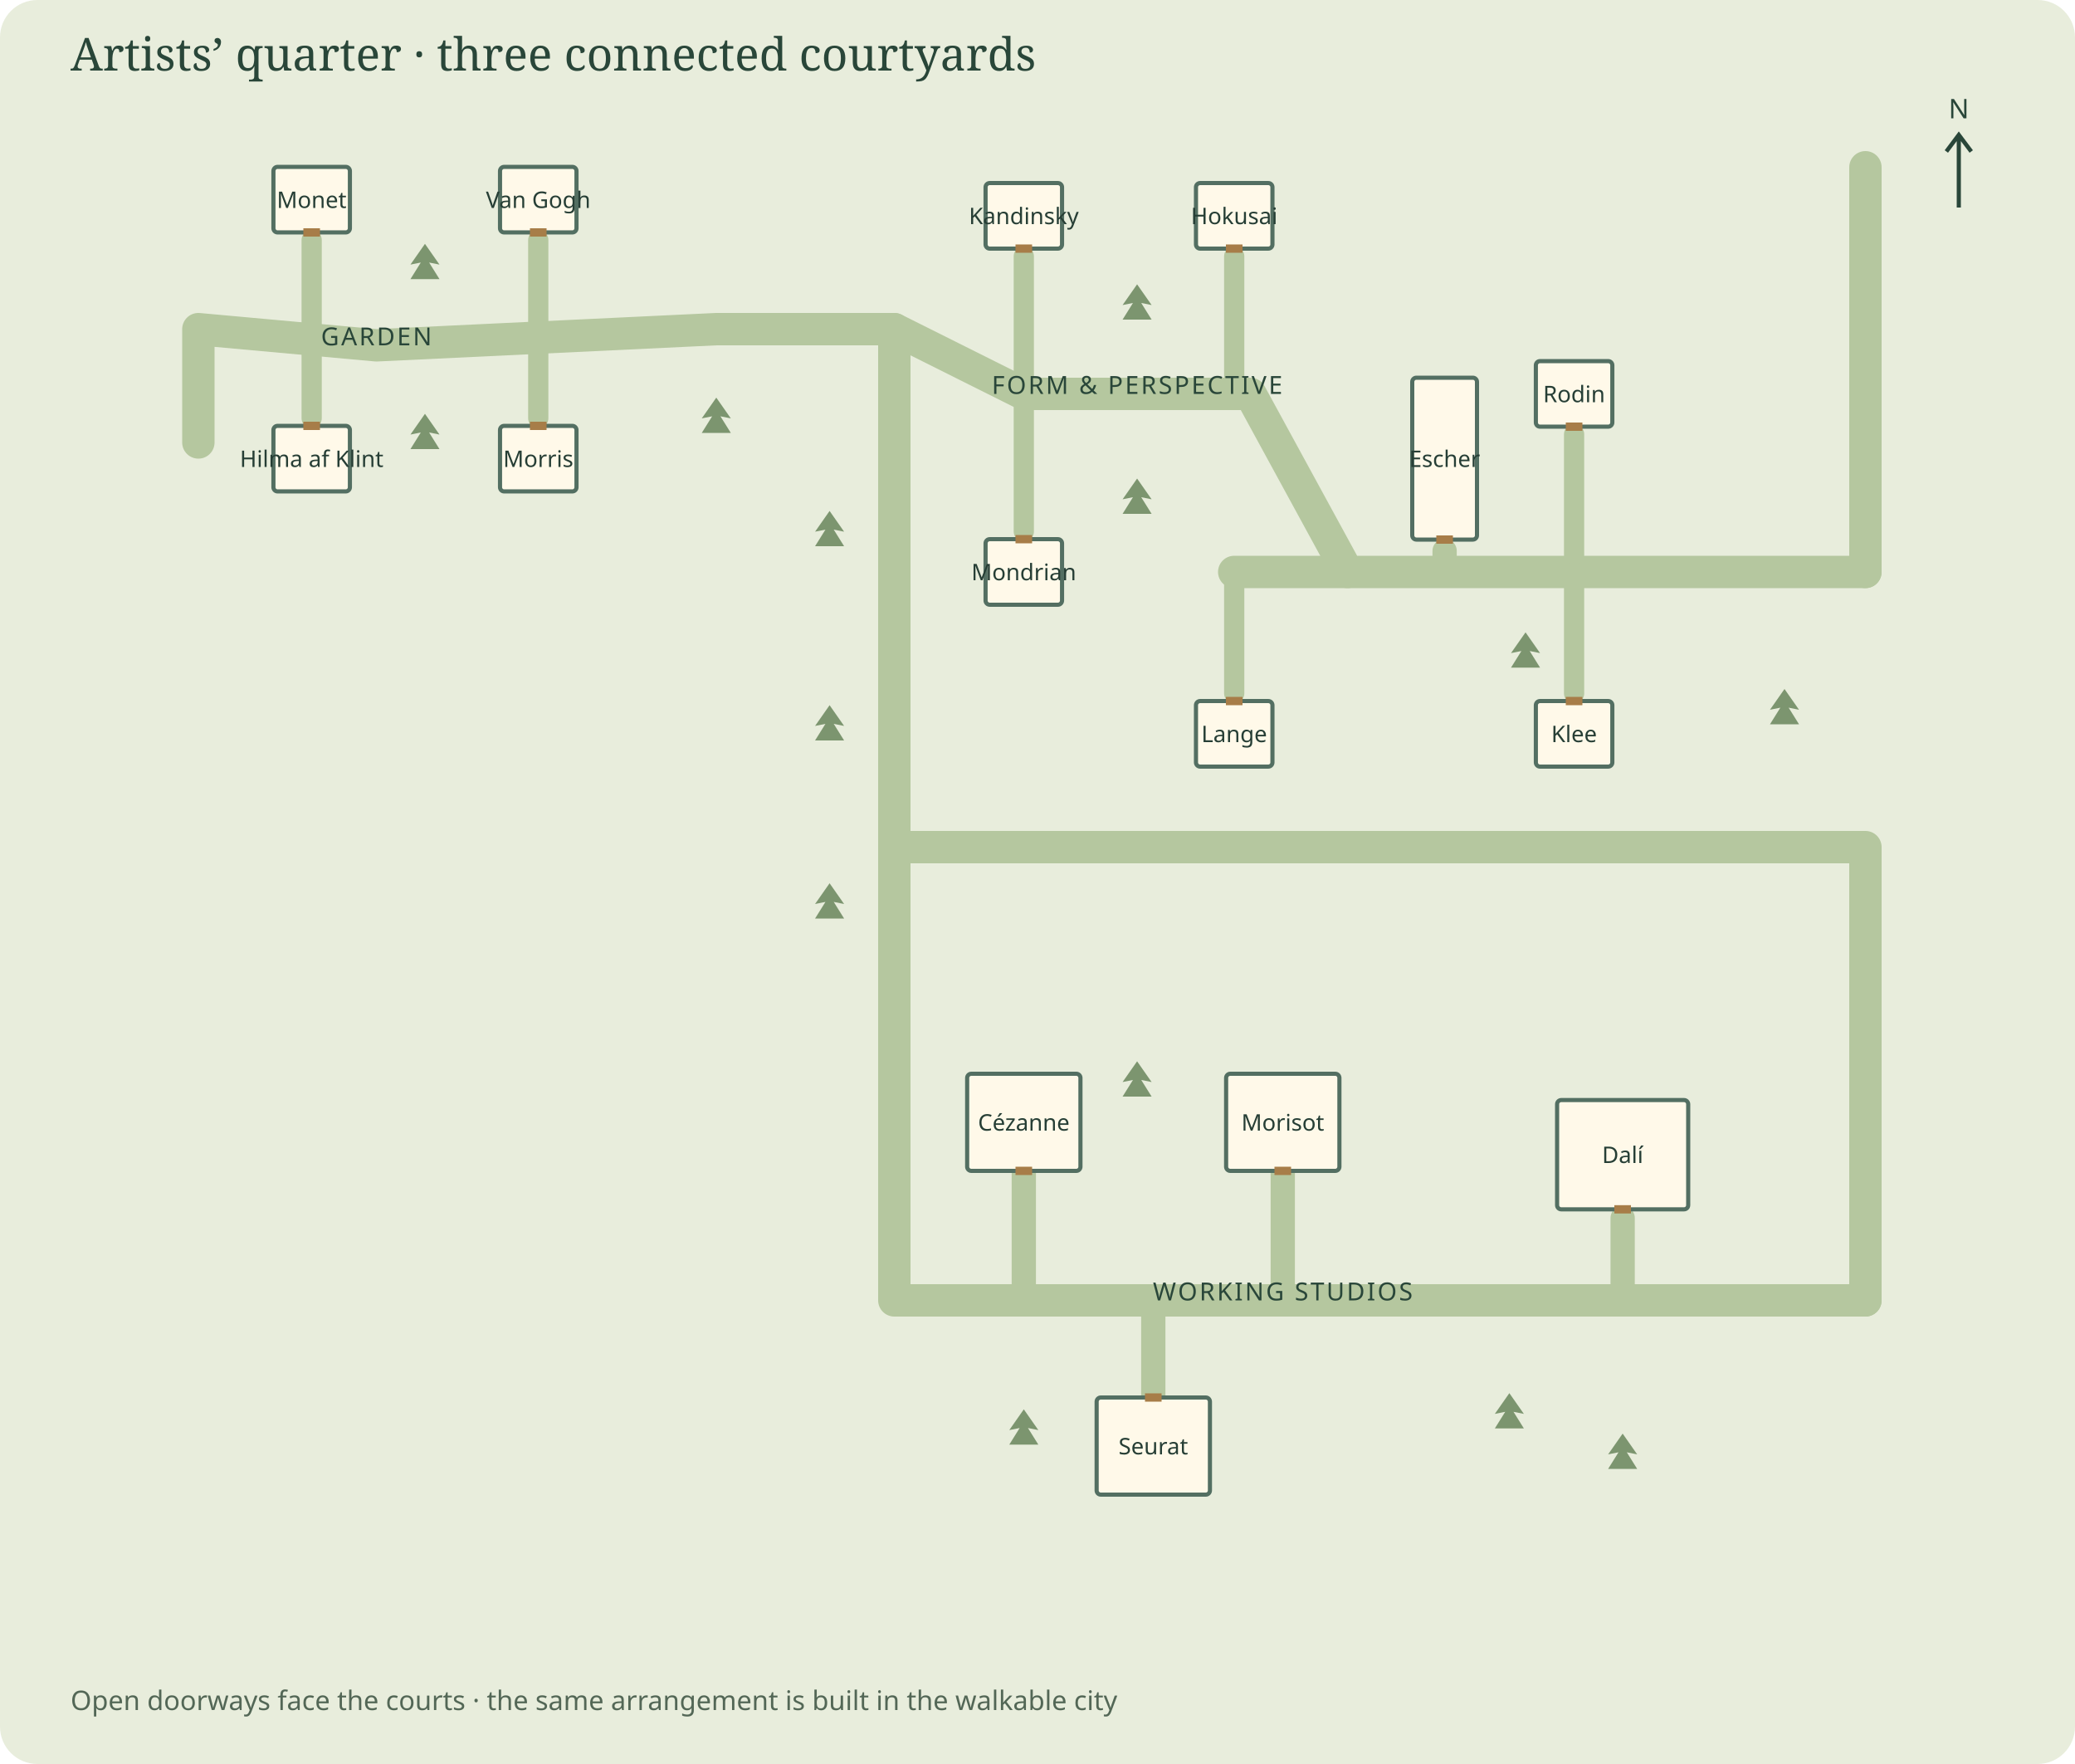
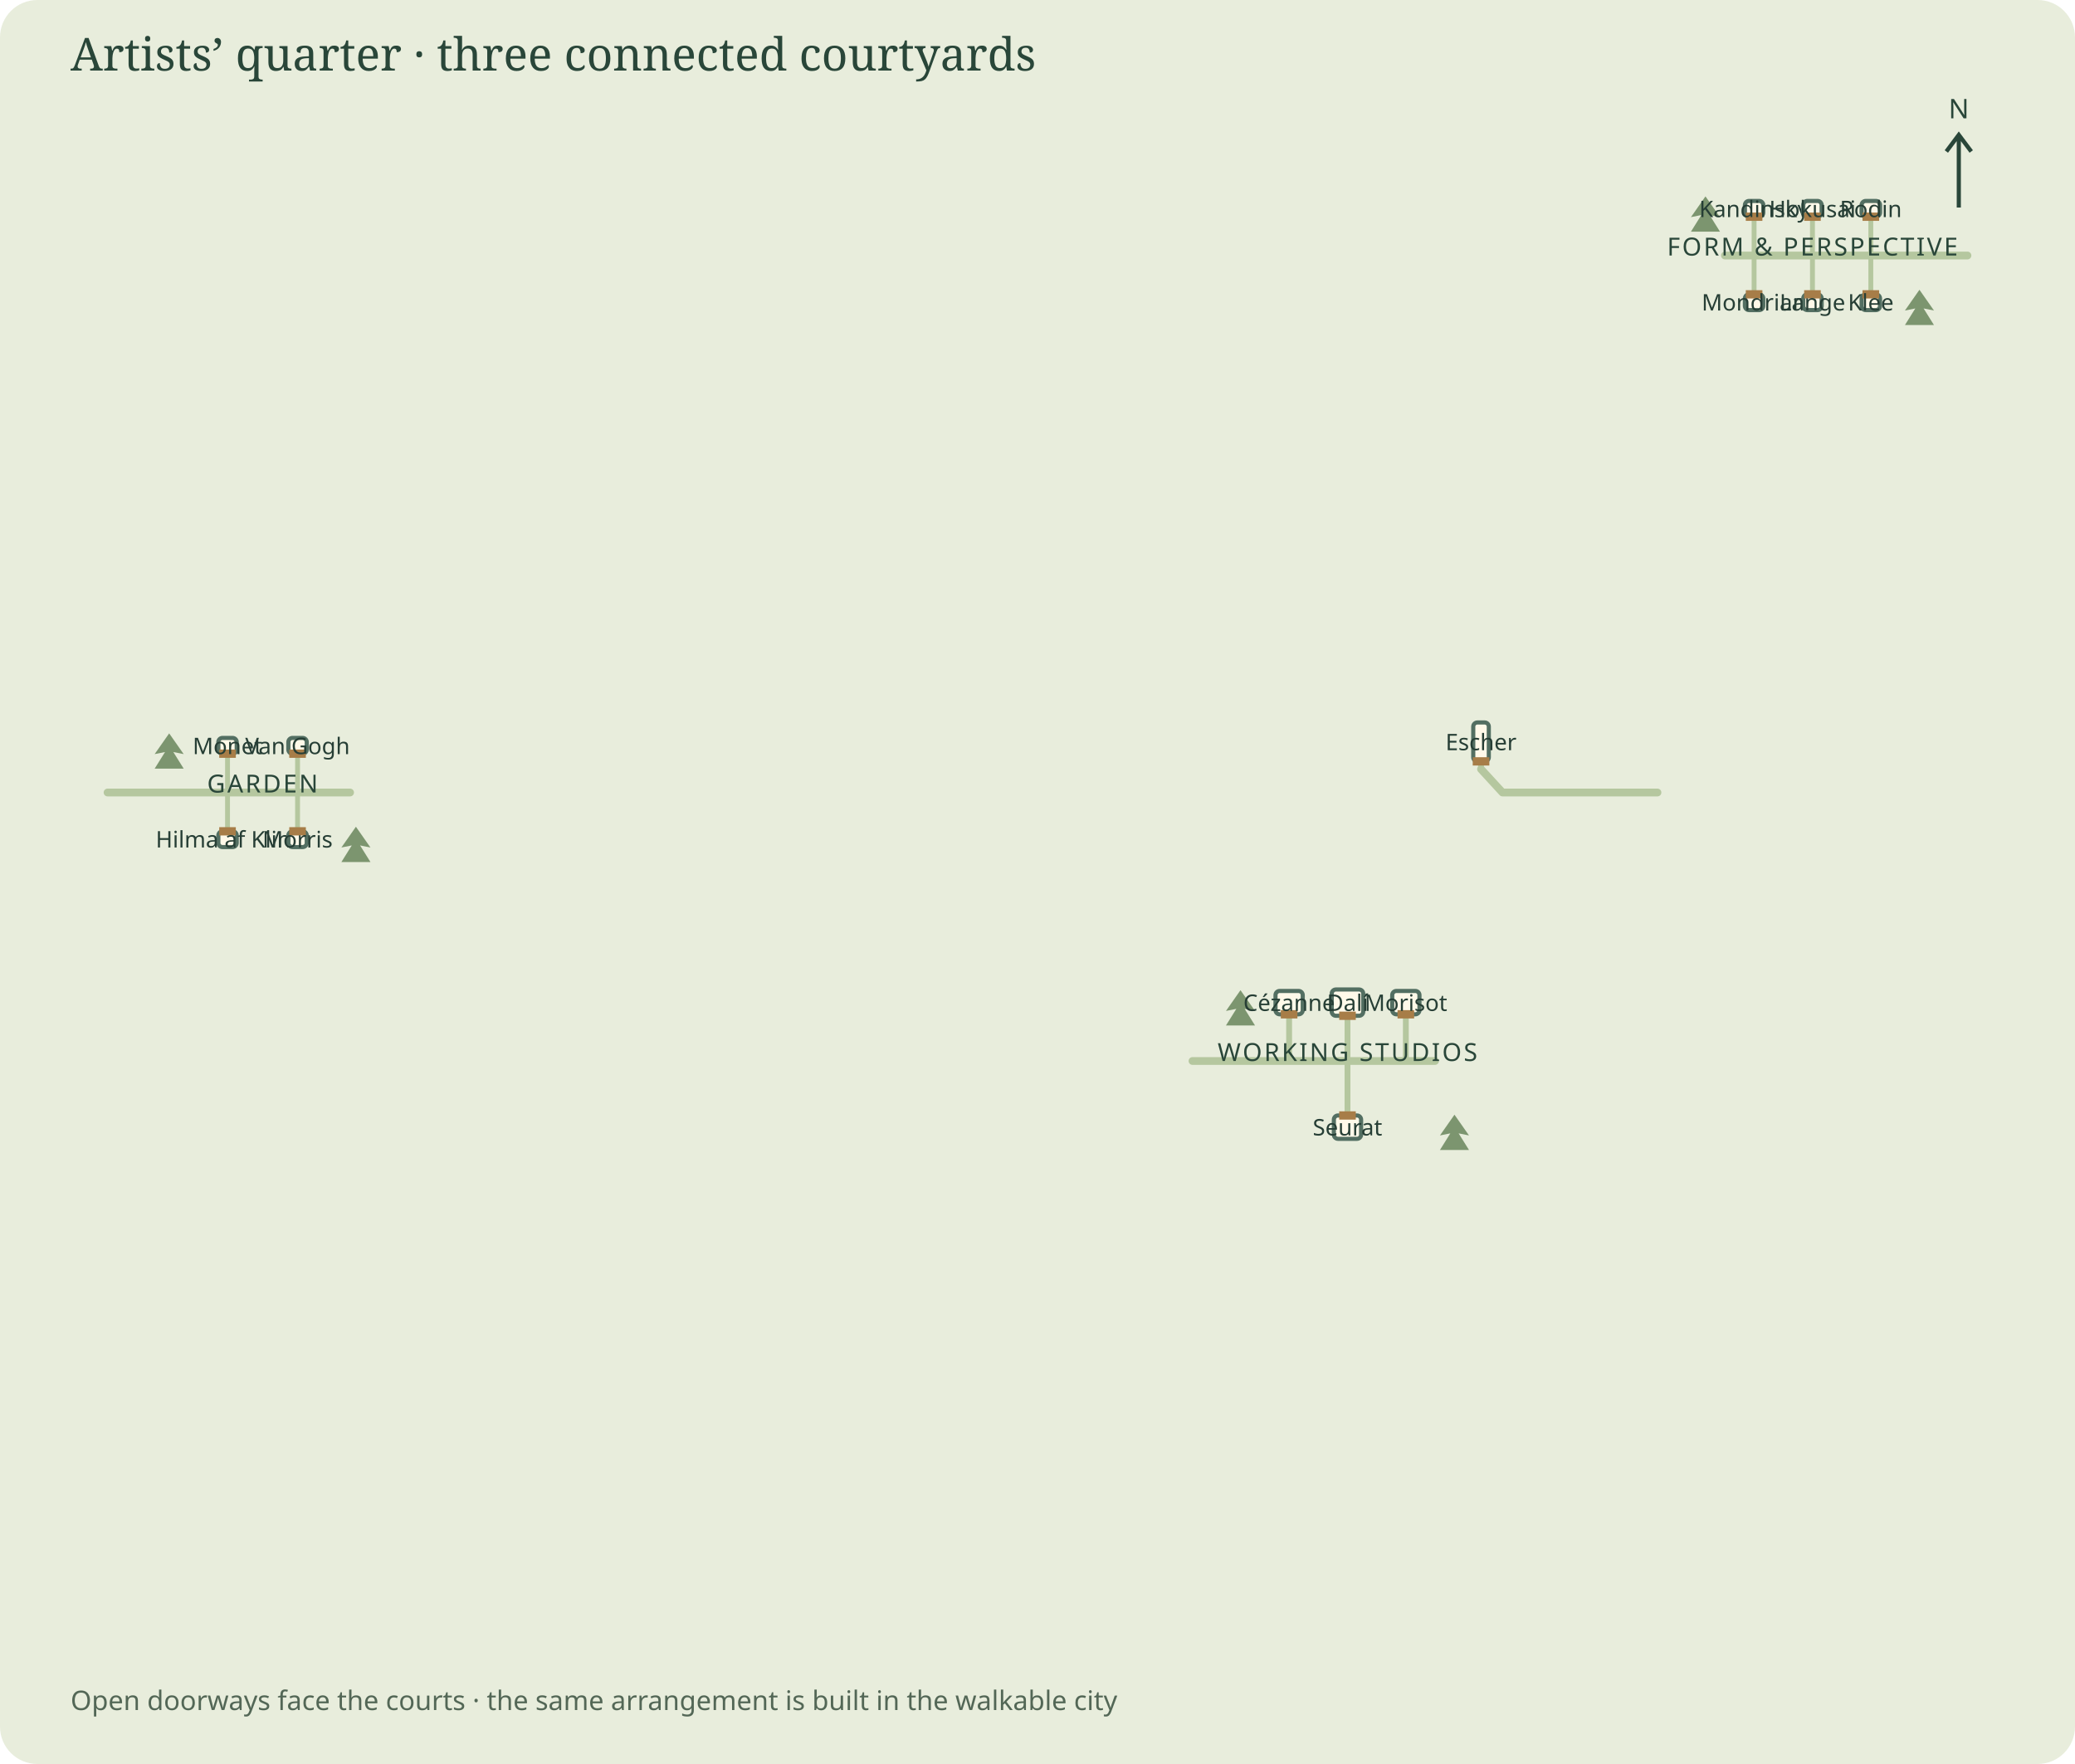
<svg xmlns="http://www.w3.org/2000/svg" viewBox="0 0 1000 850" role="img" aria-labelledby="title desc">
  <rect width="1000" height="850" rx="18" fill="#e8eddc" />
  <text x="34" y="34" font-family="Georgia,serif" font-size="22" fill="#294639">Artists’ quarter · three connected courtyards</text>
-   <polyline points="95.6,213.2 95.6,158.6 181.4,166.4 345.2,158.6 431,158.6 493.4,189.8 602.6,189.8 649.4,275.6 696.2,275.6 797.6,275.6 899,275.6" fill="none" stroke="#b5c79f" stroke-width="15.6" stroke-linecap="round" stroke-linejoin="round" />
-   <polyline points="431,158.6 431,626.6 782,626.6 899,626.6" fill="none" stroke="#b5c79f" stroke-width="15.6" stroke-linecap="round" stroke-linejoin="round" />
-   <polyline points="431,408.2 899,408.2 899,626.6" fill="none" stroke="#b5c79f" stroke-width="15.6" stroke-linecap="round" stroke-linejoin="round" />
-   <polyline points="899,275.6 899,80.6" fill="none" stroke="#b5c79f" stroke-width="15.6" stroke-linecap="round" stroke-linejoin="round" />
-   <polyline points="594.8,275.6 649.4,275.6" fill="none" stroke="#b5c79f" stroke-width="15.6" stroke-linecap="round" stroke-linejoin="round" />
-   <polyline points="150.2,115.681 150.2,158.6" fill="none" stroke="#b5c79f" stroke-width="9.75" stroke-linecap="round" stroke-linejoin="round" />
-   <polyline points="259.4,115.681 259.4,158.6" fill="none" stroke="#b5c79f" stroke-width="9.75" stroke-linecap="round" stroke-linejoin="round" />
-   <polyline points="150.2,201.519 150.2,158.6" fill="none" stroke="#b5c79f" stroke-width="9.75" stroke-linecap="round" stroke-linejoin="round" />
-   <polyline points="259.4,201.519 259.4,158.6" fill="none" stroke="#b5c79f" stroke-width="9.75" stroke-linecap="round" stroke-linejoin="round" />
-   <polyline points="493.4,123.481 493.4,189.8" fill="none" stroke="#b5c79f" stroke-width="9.75" stroke-linecap="round" stroke-linejoin="round" />
-   <polyline points="594.8,123.481 594.8,189.8" fill="none" stroke="#b5c79f" stroke-width="9.75" stroke-linecap="round" stroke-linejoin="round" />
-   <polyline points="758.6,209.281 758.6,275.6" fill="none" stroke="#b5c79f" stroke-width="9.75" stroke-linecap="round" stroke-linejoin="round" />
-   <polyline points="493.4,256.12 493.4,189.8" fill="none" stroke="#b5c79f" stroke-width="9.75" stroke-linecap="round" stroke-linejoin="round" />
-   <polyline points="594.8,334.119 594.8,275.6" fill="none" stroke="#b5c79f" stroke-width="9.75" stroke-linecap="round" stroke-linejoin="round" />
-   <polyline points="758.6,334.119 758.6,275.6" fill="none" stroke="#b5c79f" stroke-width="9.75" stroke-linecap="round" stroke-linejoin="round" />
-   <polyline points="696.2,265.46 696.2,275.6" fill="none" stroke="#b5c79f" stroke-width="11.7" stroke-linecap="round" stroke-linejoin="round" />
-   <polyline points="782,586.937 782,626.6" fill="none" stroke="#b5c79f" stroke-width="11.7" stroke-linecap="round" stroke-linejoin="round" />
-   <polyline points="493.4,564.2 493.4,626.6" fill="none" stroke="#b5c79f" stroke-width="11.7" stroke-linecap="round" stroke-linejoin="round" />
-   <polyline points="618.2,564.2 618.2,626.6" fill="none" stroke="#b5c79f" stroke-width="11.7" stroke-linecap="round" stroke-linejoin="round" />
-   <polyline points="555.8,673.4 555.8,626.6" fill="none" stroke="#b5c79f" stroke-width="11.7" stroke-linecap="round" stroke-linejoin="round" />
-   <path d="M 204.8 117.5 l -7 10 5 -1 -5 8 14 0 -5 -8 5 1 Z" fill="#7c956f" />
-   <path d="M 204.8 199.4 l -7 10 5 -1 -5 8 14 0 -5 -8 5 1 Z" fill="#7c956f" />
-   <path d="M 345.2 191.6 l -7 10 5 -1 -5 8 14 0 -5 -8 5 1 Z" fill="#7c956f" />
-   <path d="M 399.8 246.2 l -7 10 5 -1 -5 8 14 0 -5 -8 5 1 Z" fill="#7c956f" />
-   <path d="M 399.8 339.8 l -7 10 5 -1 -5 8 14 0 -5 -8 5 1 Z" fill="#7c956f" />
-   <path d="M 399.8 425.6 l -7 10 5 -1 -5 8 14 0 -5 -8 5 1 Z" fill="#7c956f" />
-   <path d="M 548 137 l -7 10 5 -1 -5 8 14 0 -5 -8 5 1 Z" fill="#7c956f" />
-   <path d="M 548 230.6 l -7 10 5 -1 -5 8 14 0 -5 -8 5 1 Z" fill="#7c956f" />
-   <path d="M 735.2 304.7 l -7 10 5 -1 -5 8 14 0 -5 -8 5 1 Z" fill="#7c956f" />
-   <path d="M 860 332 l -7 10 5 -1 -5 8 14 0 -5 -8 5 1 Z" fill="#7c956f" />
-   <path d="M 548 511.4 l -7 10 5 -1 -5 8 14 0 -5 -8 5 1 Z" fill="#7c956f" />
-   <path d="M 727.4 671.3 l -7 10 5 -1 -5 8 14 0 -5 -8 5 1 Z" fill="#7c956f" />
-   <path d="M 493.4 679.1 l -7 10 5 -1 -5 8 14 0 -5 -8 5 1 Z" fill="#7c956f" />
-   <path d="M 782 690.8 l -7 10 5 -1 -5 8 14 0 -5 -8 5 1 Z" fill="#7c956f" />
-   <g data-artist="monet" data-x="88" data-z="80">
-     <rect x="131.772" y="80.405" width="36.855" height="31.59" rx="2" fill="#fff9e9" stroke="#536f62" stroke-width="2" />
-     <path d="M 146.2 111.995 h 8" stroke="#a77d48" stroke-width="4" />
-     <text x="150.2" y="100.2" text-anchor="middle" font-family="sans-serif" font-size="11" fill="#263e35">Monet</text>
+   <polyline points="51.832,381.875 168.714,381.875" fill="none" stroke="#b5c79f" stroke-width="3.75" stroke-linecap="round" stroke-linejoin="round" />
+   <polyline points="831.286,123.125 948.168,123.125" fill="none" stroke="#b5c79f" stroke-width="3.75" stroke-linecap="round" stroke-linejoin="round" />
+   <polyline points="574.695,511.25 691.577,511.25" fill="none" stroke="#b5c79f" stroke-width="3.75" stroke-linecap="round" stroke-linejoin="round" />
+   <polyline points="713.75,370.625 724.084,381.875 798.779,381.875" fill="none" stroke="#b5c79f" stroke-width="3.75" stroke-linecap="round" stroke-linejoin="round" />
+   <polyline points="109.652,364.058 109.652,381.875" fill="none" stroke="#b5c79f" stroke-width="2.344" stroke-linecap="round" stroke-linejoin="round" />
+   <polyline points="143.402,364.058 143.402,381.875" fill="none" stroke="#b5c79f" stroke-width="2.344" stroke-linecap="round" stroke-linejoin="round" />
+   <polyline points="109.652,399.692 109.652,381.875" fill="none" stroke="#b5c79f" stroke-width="2.344" stroke-linecap="round" stroke-linejoin="round" />
+   <polyline points="143.402,399.692 143.402,381.875" fill="none" stroke="#b5c79f" stroke-width="2.344" stroke-linecap="round" stroke-linejoin="round" />
+   <polyline points="845.348,105.308 845.348,123.125" fill="none" stroke="#b5c79f" stroke-width="2.344" stroke-linecap="round" stroke-linejoin="round" />
+   <polyline points="873.473,105.308 873.473,123.125" fill="none" stroke="#b5c79f" stroke-width="2.344" stroke-linecap="round" stroke-linejoin="round" />
+   <polyline points="901.598,105.308 901.598,123.125" fill="none" stroke="#b5c79f" stroke-width="2.344" stroke-linecap="round" stroke-linejoin="round" />
+   <polyline points="845.348,140.942 845.348,123.125" fill="none" stroke="#b5c79f" stroke-width="2.344" stroke-linecap="round" stroke-linejoin="round" />
+   <polyline points="873.473,140.942 873.473,123.125" fill="none" stroke="#b5c79f" stroke-width="2.344" stroke-linecap="round" stroke-linejoin="round" />
+   <polyline points="901.598,140.942 901.598,123.125" fill="none" stroke="#b5c79f" stroke-width="2.344" stroke-linecap="round" stroke-linejoin="round" />
+   <polyline points="713.75,368.188 713.75,370.625" fill="none" stroke="#b5c79f" stroke-width="2.812" stroke-linecap="round" stroke-linejoin="round" />
+   <polyline points="649.389,490.466 649.389,511.25" fill="none" stroke="#b5c79f" stroke-width="2.812" stroke-linecap="round" stroke-linejoin="round" />
+   <polyline points="621.264,488.75 621.264,511.25" fill="none" stroke="#b5c79f" stroke-width="2.812" stroke-linecap="round" stroke-linejoin="round" />
+   <polyline points="677.514,488.75 677.514,511.25" fill="none" stroke="#b5c79f" stroke-width="2.812" stroke-linecap="round" stroke-linejoin="round" />
+   <polyline points="649.389,537.5 649.389,511.25" fill="none" stroke="#b5c79f" stroke-width="2.812" stroke-linecap="round" stroke-linejoin="round" />
+   <path d="M 81.527 353.375 l -7 10 5 -1 -5 8 14 0 -5 -8 5 1 Z" fill="#7c956f" />
+   <path d="M 171.527 398.375 l -7 10 5 -1 -5 8 14 0 -5 -8 5 1 Z" fill="#7c956f" />
+   <path d="M 821.911 94.625 l -7 10 5 -1 -5 8 14 0 -5 -8 5 1 Z" fill="#7c956f" />
+   <path d="M 925.036 139.625 l -7 10 5 -1 -5 8 14 0 -5 -8 5 1 Z" fill="#7c956f" />
+   <path d="M 597.827 477.125 l -7 10 5 -1 -5 8 14 0 -5 -8 5 1 Z" fill="#7c956f" />
+   <path d="M 700.952 537.125 l -7 10 5 -1 -5 8 14 0 -5 -8 5 1 Z" fill="#7c956f" />
+   <g data-artist="monet" data-x="-416.3716857408417" data-z="114">
+     <rect x="105.222" y="355.578" width="8.859" height="7.594" rx="2" fill="#fff9e9" stroke="#536f62" stroke-width="2" />
+     <path d="M 105.652 363.172 h 8" stroke="#a77d48" stroke-width="4" />
+     <text x="109.652" y="363.375" text-anchor="middle" font-family="sans-serif" font-size="11" fill="#263e35">Monet</text>
  </g>
-   <g data-artist="van-gogh" data-x="116" data-z="80">
-     <rect x="240.972" y="80.405" width="36.855" height="31.59" rx="2" fill="#fff9e9" stroke="#536f62" stroke-width="2" />
-     <path d="M 255.4 111.995 h 8" stroke="#a77d48" stroke-width="4" />
-     <text x="259.4" y="100.2" text-anchor="middle" font-family="sans-serif" font-size="11" fill="#263e35">Van Gogh</text>
+   <g data-artist="van-gogh" data-x="-380.3716857408417" data-z="114">
+     <rect x="138.972" y="355.578" width="8.859" height="7.594" rx="2" fill="#fff9e9" stroke="#536f62" stroke-width="2" />
+     <path d="M 139.402 363.172 h 8" stroke="#a77d48" stroke-width="4" />
+     <text x="143.402" y="363.375" text-anchor="middle" font-family="sans-serif" font-size="11" fill="#263e35">Van Gogh</text>
  </g>
-   <g data-artist="hilma-af-klint" data-x="88" data-z="112">
-     <rect x="131.772" y="205.205" width="36.855" height="31.59" rx="2" fill="#fff9e9" stroke="#536f62" stroke-width="2" />
-     <path d="M 146.2 205.205 h 8" stroke="#a77d48" stroke-width="4" />
-     <text x="150.2" y="225" text-anchor="middle" font-family="sans-serif" font-size="11" fill="#263e35">Hilma af Klint</text>
+   <g data-artist="hilma-af-klint" data-x="-416.3716857408417" data-z="162">
+     <rect x="105.222" y="400.578" width="8.859" height="7.594" rx="2" fill="#fff9e9" stroke="#536f62" stroke-width="2" />
+     <path d="M 105.652 400.578 h 8" stroke="#a77d48" stroke-width="4" />
+     <text x="109.652" y="408.375" text-anchor="middle" font-family="sans-serif" font-size="11" fill="#263e35">Hilma af Klint</text>
  </g>
-   <g data-artist="morris" data-x="116" data-z="112">
-     <rect x="240.972" y="205.205" width="36.855" height="31.59" rx="2" fill="#fff9e9" stroke="#536f62" stroke-width="2" />
-     <path d="M 255.4 205.205 h 8" stroke="#a77d48" stroke-width="4" />
-     <text x="259.4" y="225" text-anchor="middle" font-family="sans-serif" font-size="11" fill="#263e35">Morris</text>
+   <g data-artist="morris" data-x="-380.3716857408417" data-z="162">
+     <rect x="138.972" y="400.578" width="8.859" height="7.594" rx="2" fill="#fff9e9" stroke="#536f62" stroke-width="2" />
+     <path d="M 139.402 400.578 h 8" stroke="#a77d48" stroke-width="4" />
+     <text x="143.402" y="408.375" text-anchor="middle" font-family="sans-serif" font-size="11" fill="#263e35">Morris</text>
  </g>
-   <g data-artist="kandinsky" data-x="176" data-z="82">
-     <rect x="474.972" y="88.205" width="36.855" height="31.59" rx="2" fill="#fff9e9" stroke="#536f62" stroke-width="2" />
-     <path d="M 489.4 119.795 h 8" stroke="#a77d48" stroke-width="4" />
-     <text x="493.4" y="108" text-anchor="middle" font-family="sans-serif" font-size="11" fill="#263e35">Kandinsky</text>
+   <g data-artist="kandinsky" data-x="368.3716857408417" data-z="-162">
+     <rect x="840.919" y="96.828" width="8.859" height="7.594" rx="2" fill="#fff9e9" stroke="#536f62" stroke-width="2" />
+     <path d="M 841.348 104.422 h 8" stroke="#a77d48" stroke-width="4" />
+     <text x="845.348" y="104.625" text-anchor="middle" font-family="sans-serif" font-size="11" fill="#263e35">Kandinsky</text>
  </g>
-   <g data-artist="hokusai" data-x="202" data-z="82">
-     <rect x="576.372" y="88.205" width="36.855" height="31.59" rx="2" fill="#fff9e9" stroke="#536f62" stroke-width="2" />
-     <path d="M 590.8 119.795 h 8" stroke="#a77d48" stroke-width="4" />
-     <text x="594.8" y="108" text-anchor="middle" font-family="sans-serif" font-size="11" fill="#263e35">Hokusai</text>
+   <g data-artist="hokusai" data-x="398.3716857408417" data-z="-162">
+     <rect x="869.044" y="96.828" width="8.859" height="7.594" rx="2" fill="#fff9e9" stroke="#536f62" stroke-width="2" />
+     <path d="M 869.473 104.422 h 8" stroke="#a77d48" stroke-width="4" />
+     <text x="873.473" y="104.625" text-anchor="middle" font-family="sans-serif" font-size="11" fill="#263e35">Hokusai</text>
  </g>
-   <g data-artist="rodin" data-x="244" data-z="104">
-     <rect x="740.173" y="174.005" width="36.855" height="31.59" rx="2" fill="#fff9e9" stroke="#536f62" stroke-width="2" />
-     <path d="M 754.6 205.595 h 8" stroke="#a77d48" stroke-width="4" />
-     <text x="758.6" y="193.8" text-anchor="middle" font-family="sans-serif" font-size="11" fill="#263e35">Rodin</text>
+   <g data-artist="rodin" data-x="428.3716857408417" data-z="-162">
+     <rect x="897.169" y="96.828" width="8.859" height="7.594" rx="2" fill="#fff9e9" stroke="#536f62" stroke-width="2" />
+     <path d="M 897.598 104.422 h 8" stroke="#a77d48" stroke-width="4" />
+     <text x="901.598" y="104.625" text-anchor="middle" font-family="sans-serif" font-size="11" fill="#263e35">Rodin</text>
  </g>
-   <g data-artist="mondrian" data-x="176" data-z="126">
-     <rect x="474.972" y="259.805" width="36.855" height="31.59" rx="2" fill="#fff9e9" stroke="#536f62" stroke-width="2" />
-     <path d="M 489.4 259.805 h 8" stroke="#a77d48" stroke-width="4" />
-     <text x="493.4" y="279.6" text-anchor="middle" font-family="sans-serif" font-size="11" fill="#263e35">Mondrian</text>
+   <g data-artist="mondrian" data-x="368.3716857408417" data-z="-114">
+     <rect x="840.919" y="141.828" width="8.859" height="7.594" rx="2" fill="#fff9e9" stroke="#536f62" stroke-width="2" />
+     <path d="M 841.348 141.828 h 8" stroke="#a77d48" stroke-width="4" />
+     <text x="845.348" y="149.625" text-anchor="middle" font-family="sans-serif" font-size="11" fill="#263e35">Mondrian</text>
  </g>
-   <g data-artist="lange" data-x="202" data-z="146">
-     <rect x="576.372" y="337.805" width="36.855" height="31.59" rx="2" fill="#fff9e9" stroke="#536f62" stroke-width="2" />
-     <path d="M 590.8 337.805 h 8" stroke="#a77d48" stroke-width="4" />
-     <text x="594.8" y="357.6" text-anchor="middle" font-family="sans-serif" font-size="11" fill="#263e35">Lange</text>
+   <g data-artist="lange" data-x="398.3716857408417" data-z="-114">
+     <rect x="869.044" y="141.828" width="8.859" height="7.594" rx="2" fill="#fff9e9" stroke="#536f62" stroke-width="2" />
+     <path d="M 869.473 141.828 h 8" stroke="#a77d48" stroke-width="4" />
+     <text x="873.473" y="149.625" text-anchor="middle" font-family="sans-serif" font-size="11" fill="#263e35">Lange</text>
  </g>
-   <g data-artist="klee" data-x="244" data-z="146">
-     <rect x="740.173" y="337.805" width="36.855" height="31.59" rx="2" fill="#fff9e9" stroke="#536f62" stroke-width="2" />
-     <path d="M 754.6 337.805 h 8" stroke="#a77d48" stroke-width="4" />
-     <text x="758.6" y="357.6" text-anchor="middle" font-family="sans-serif" font-size="11" fill="#263e35">Klee</text>
+   <g data-artist="klee" data-x="428.3716857408417" data-z="-114">
+     <rect x="897.169" y="141.828" width="8.859" height="7.594" rx="2" fill="#fff9e9" stroke="#536f62" stroke-width="2" />
+     <path d="M 897.598 141.828 h 8" stroke="#a77d48" stroke-width="4" />
+     <text x="901.598" y="149.625" text-anchor="middle" font-family="sans-serif" font-size="11" fill="#263e35">Klee</text>
  </g>
  <g data-artist="escher" data-x="228" data-z="115">
-     <rect x="680.6" y="182" width="31.2" height="78" rx="2" fill="#fff9e9" stroke="#536f62" stroke-width="2" />
-     <path d="M 692.2 260 h 8" stroke="#a77d48" stroke-width="4" />
-     <text x="696.2" y="225" text-anchor="middle" font-family="sans-serif" font-size="11" fill="#263e35">Escher</text>
+     <rect x="710" y="348.125" width="7.5" height="18.75" rx="2" fill="#fff9e9" stroke="#536f62" stroke-width="2" />
+     <path d="M 709.75 366.875 h 8" stroke="#a77d48" stroke-width="4" />
+     <text x="713.75" y="361.5" text-anchor="middle" font-family="sans-serif" font-size="11" fill="#263e35">Escher</text>
  </g>
-   <g data-artist="dali" data-x="250" data-z="198">
-     <rect x="750.41" y="530.075" width="63.18" height="52.65" rx="2" fill="#fff9e9" stroke="#536f62" stroke-width="2" />
-     <path d="M 778 582.725 h 8" stroke="#a77d48" stroke-width="4" />
-     <text x="782" y="560.4" text-anchor="middle" font-family="sans-serif" font-size="11" fill="#263e35">Dalí</text>
+   <g data-artist="dali" data-x="159.3486742963367" data-z="246">
+     <rect x="641.796" y="476.797" width="15.188" height="12.656" rx="2" fill="#fff9e9" stroke="#536f62" stroke-width="2" />
+     <path d="M 645.389 489.453 h 8" stroke="#a77d48" stroke-width="4" />
+     <text x="649.389" y="487.125" text-anchor="middle" font-family="sans-serif" font-size="11" fill="#263e35">Dalí</text>
  </g>
-   <g data-artist="cezanne" data-x="176" data-z="194">
-     <rect x="466.1" y="517.4" width="54.6" height="46.8" rx="2" fill="#fff9e9" stroke="#536f62" stroke-width="2" />
-     <path d="M 489.4 564.2 h 8" stroke="#a77d48" stroke-width="4" />
-     <text x="493.4" y="544.8" text-anchor="middle" font-family="sans-serif" font-size="11" fill="#263e35">Cézanne</text>
+   <g data-artist="cezanne" data-x="129.3486742963367" data-z="246">
+     <rect x="614.702" y="477.5" width="13.125" height="11.25" rx="2" fill="#fff9e9" stroke="#536f62" stroke-width="2" />
+     <path d="M 617.264 488.75 h 8" stroke="#a77d48" stroke-width="4" />
+     <text x="621.264" y="487.125" text-anchor="middle" font-family="sans-serif" font-size="11" fill="#263e35">Cézanne</text>
  </g>
-   <g data-artist="morisot" data-x="208" data-z="194">
-     <rect x="590.9" y="517.4" width="54.6" height="46.8" rx="2" fill="#fff9e9" stroke="#536f62" stroke-width="2" />
-     <path d="M 614.2 564.2 h 8" stroke="#a77d48" stroke-width="4" />
-     <text x="618.2" y="544.8" text-anchor="middle" font-family="sans-serif" font-size="11" fill="#263e35">Morisot</text>
+   <g data-artist="morisot" data-x="189.3486742963367" data-z="246">
+     <rect x="670.952" y="477.5" width="13.125" height="11.25" rx="2" fill="#fff9e9" stroke="#536f62" stroke-width="2" />
+     <path d="M 673.514 488.75 h 8" stroke="#a77d48" stroke-width="4" />
+     <text x="677.514" y="487.125" text-anchor="middle" font-family="sans-serif" font-size="11" fill="#263e35">Morisot</text>
  </g>
-   <g data-artist="seurat" data-x="192" data-z="234">
-     <rect x="528.5" y="673.4" width="54.6" height="46.8" rx="2" fill="#fff9e9" stroke="#536f62" stroke-width="2" />
-     <path d="M 551.8 673.4 h 8" stroke="#a77d48" stroke-width="4" />
-     <text x="555.8" y="700.8" text-anchor="middle" font-family="sans-serif" font-size="11" fill="#263e35">Seurat</text>
+   <g data-artist="seurat" data-x="159.3486742963367" data-z="310">
+     <rect x="642.827" y="537.5" width="13.125" height="11.25" rx="2" fill="#fff9e9" stroke="#536f62" stroke-width="2" />
+     <path d="M 645.389 537.5 h 8" stroke="#a77d48" stroke-width="4" />
+     <text x="649.389" y="547.125" text-anchor="middle" font-family="sans-serif" font-size="11" fill="#263e35">Seurat</text>
  </g>
-   <text x="181.4" y="166.4" text-anchor="middle" font-family="sans-serif" font-size="12" letter-spacing="1" fill="#294639">GARDEN</text>
-   <text x="548" y="189.8" text-anchor="middle" font-family="sans-serif" font-size="12" letter-spacing="1" fill="#294639">FORM &amp; PERSPECTIVE</text>
-   <text x="618.2" y="626.6" text-anchor="middle" font-family="sans-serif" font-size="12" letter-spacing="1" fill="#294639">WORKING STUDIOS</text>
+   <text x="126.527" y="381.875" text-anchor="middle" font-family="sans-serif" font-size="12" letter-spacing="1" fill="#294639">GARDEN</text>
+   <text x="873.473" y="123.125" text-anchor="middle" font-family="sans-serif" font-size="12" letter-spacing="1" fill="#294639">FORM &amp; PERSPECTIVE</text>
+   <text x="649.389" y="511.25" text-anchor="middle" font-family="sans-serif" font-size="12" letter-spacing="1" fill="#294639">WORKING STUDIOS</text>
  <path d="M 944 100 V 65 m -6 8 6 -8 6 8" fill="none" stroke="#294639" stroke-width="2" />
  <text x="944" y="57" text-anchor="middle" font-family="sans-serif" font-size="13" fill="#294639">N</text>
  <text x="34" y="824" font-family="sans-serif" font-size="13" fill="#536756">Open doorways face the courts · the same arrangement is built in the walkable city</text>
</svg>
